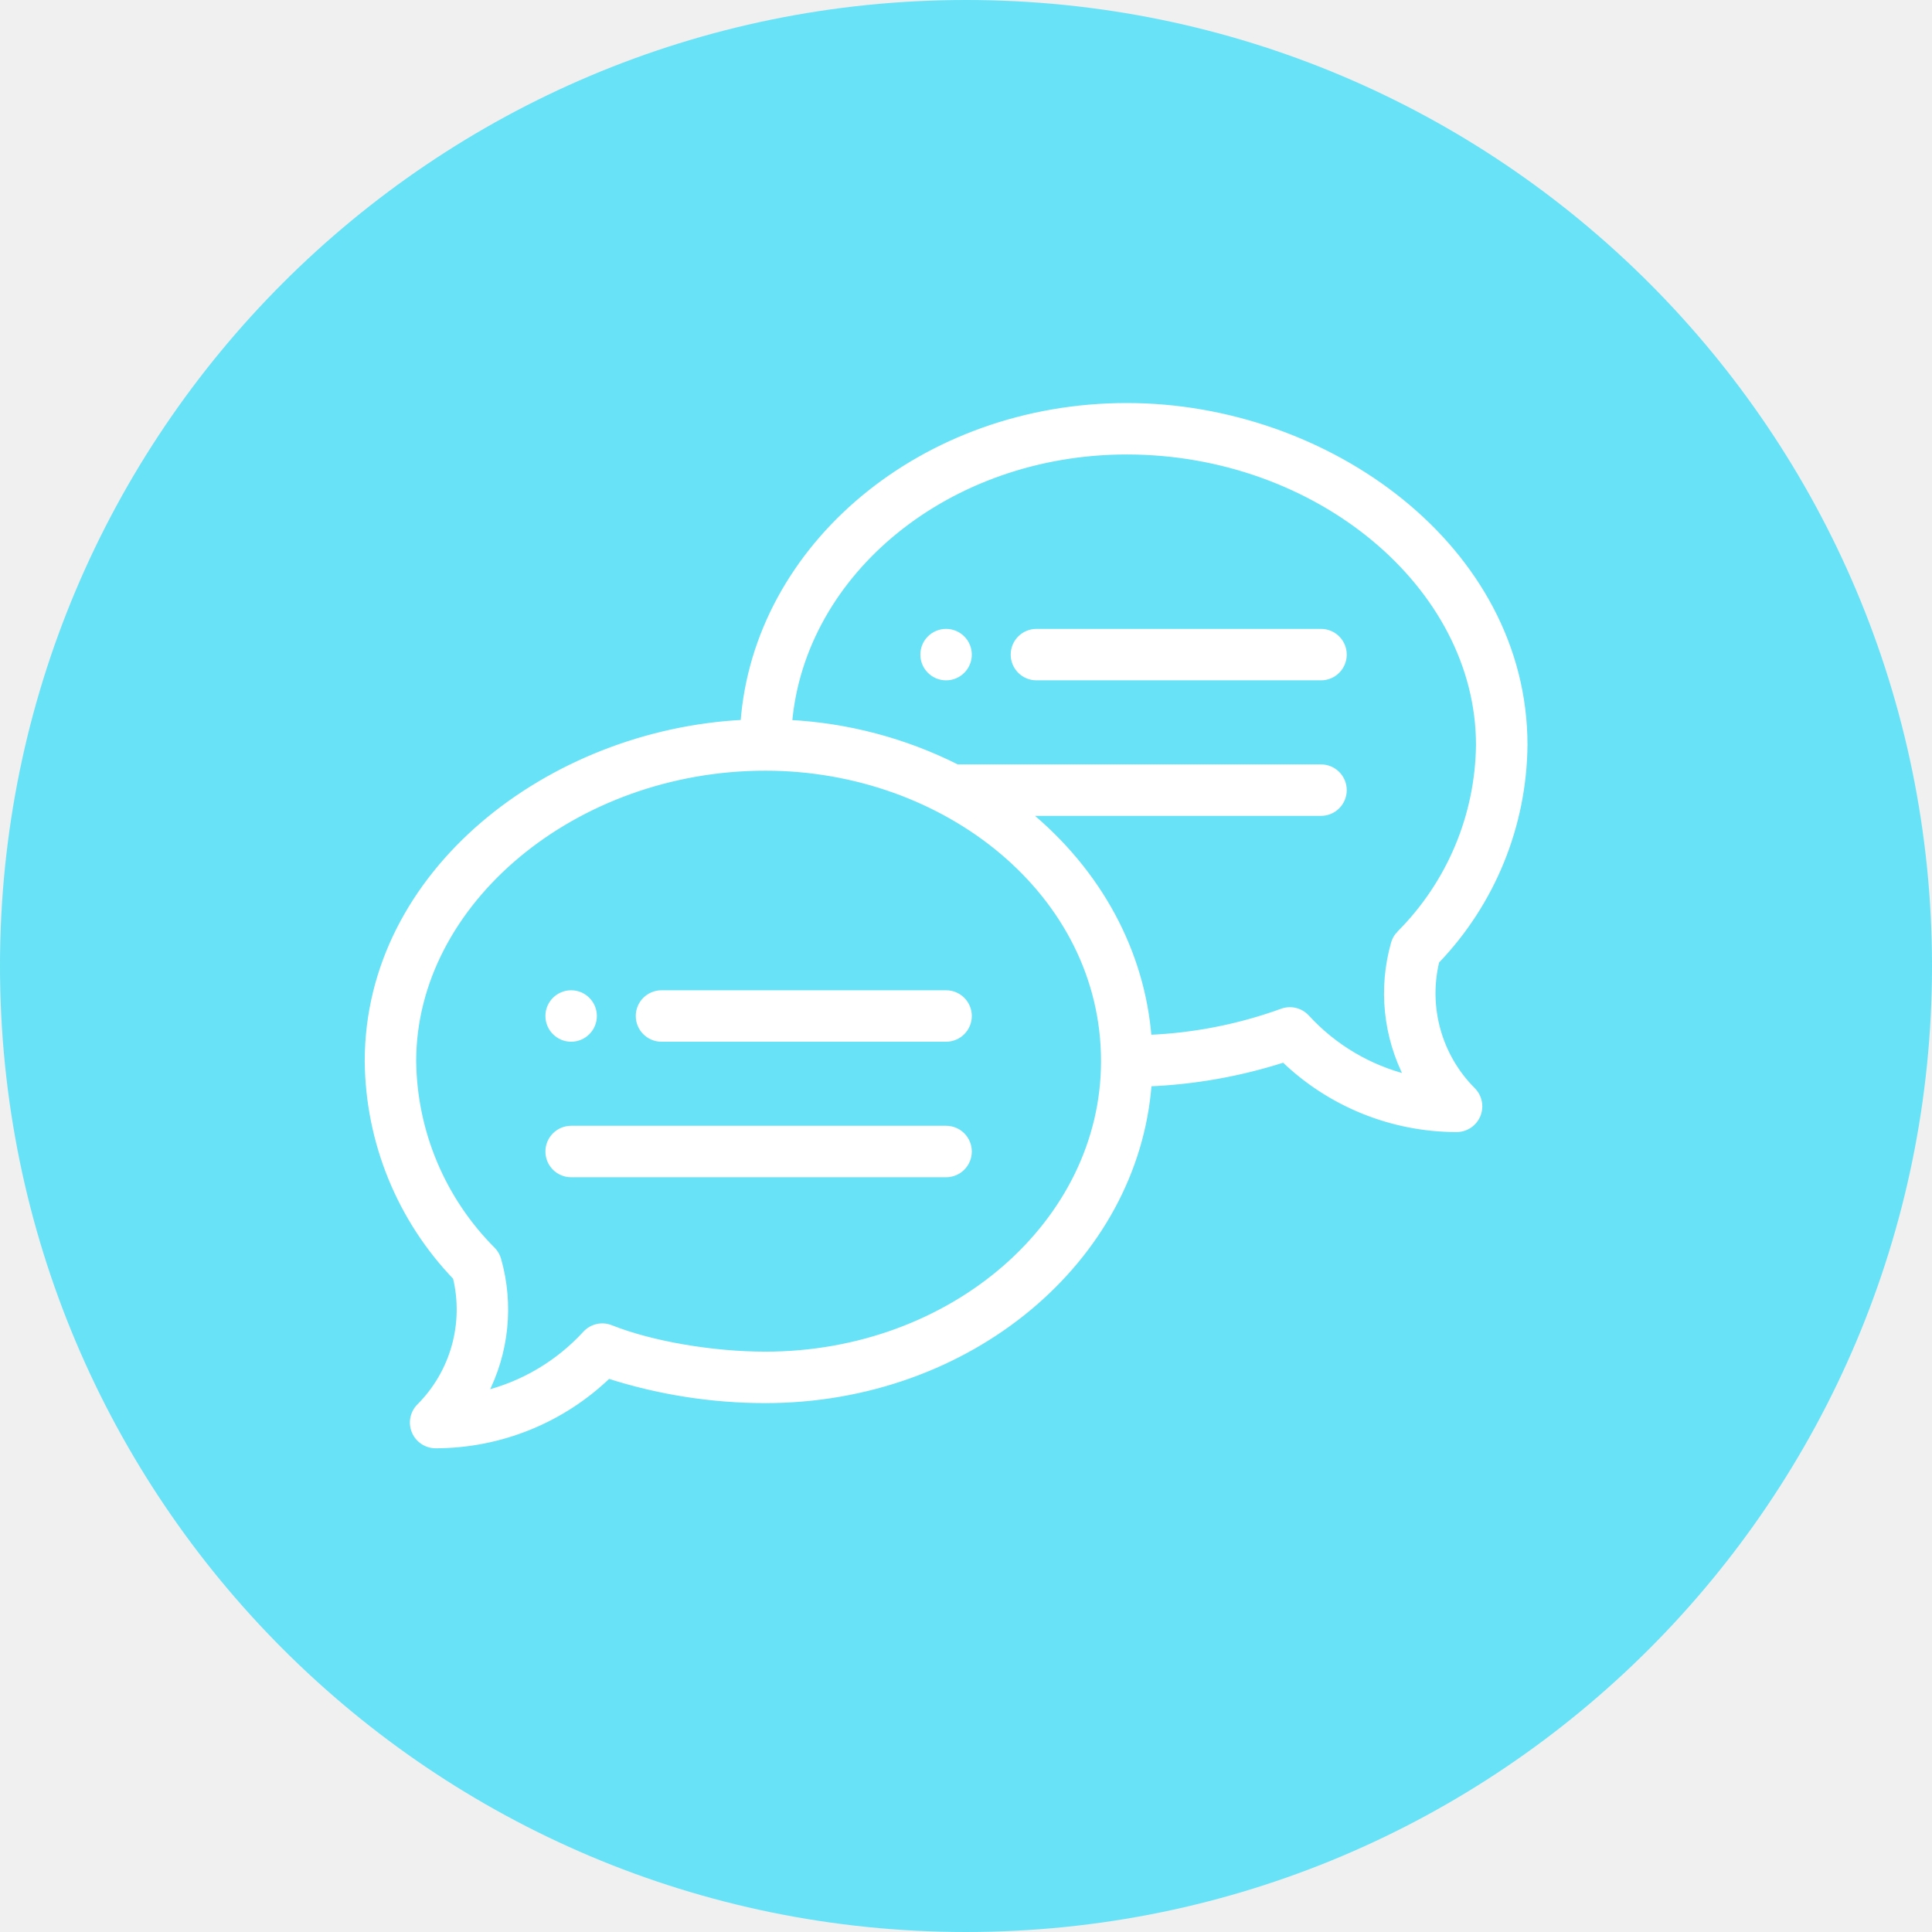
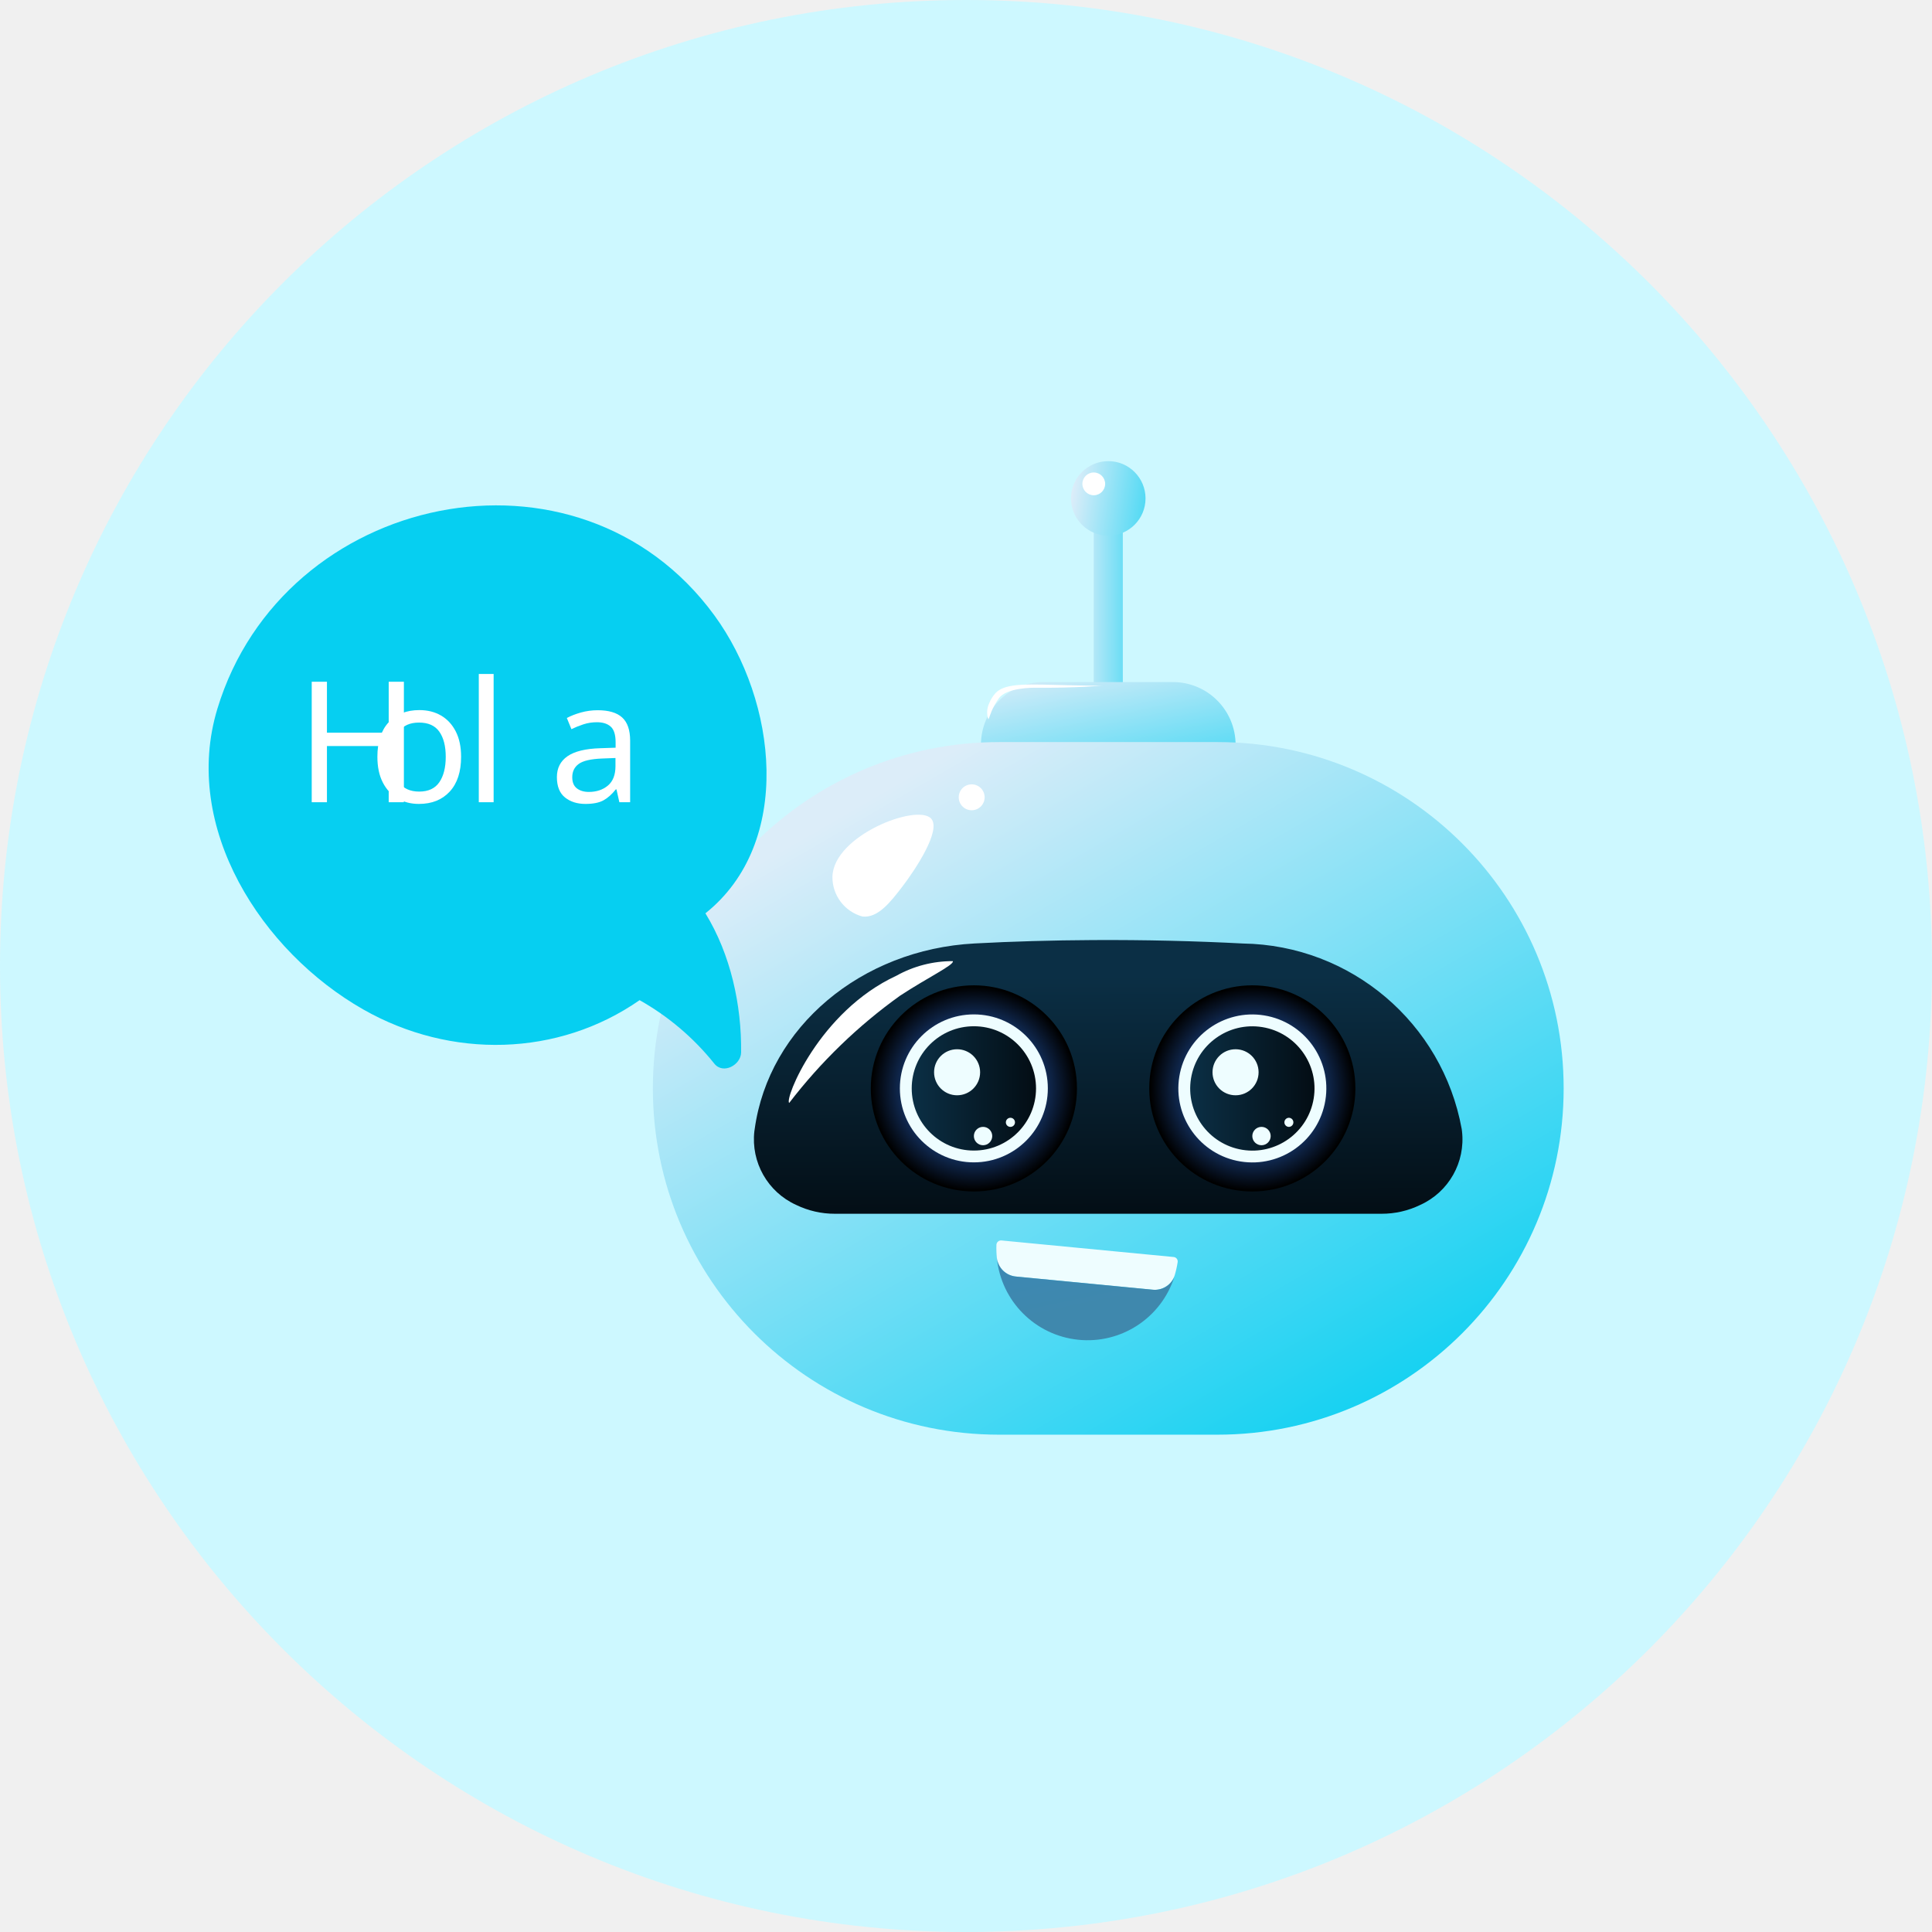
- <svg xmlns="http://www.w3.org/2000/svg" width="307" height="307" viewBox="0 0 307 307">
-   <g id="Grupo_200" data-name="Grupo 200" transform="translate(-261.245 -660)">
-     <circle id="Elipse_34" data-name="Elipse 34" cx="153.5" cy="153.5" r="153.5" transform="translate(261.245 660)" fill="#68e2f6" />
-     <g id="chat" transform="translate(319.7 724.54)">
-       <path id="Trazado_56" data-name="Trazado 56" d="M249.589,100a3.589,3.589,0,1,0,3.589,3.589A3.59,3.59,0,0,0,249.589,100Zm0,0" transform="translate(-157.709 -64.109)" fill="#fff" stroke="#fff" stroke-width="1" />
-       <path id="Trazado_57" data-name="Trazado 57" d="M83.589,267.178A3.589,3.589,0,1,0,80,263.589,3.591,3.591,0,0,0,83.589,267.178Zm0,0" transform="translate(-51.288 -166.684)" fill="#fff" stroke="#fff" stroke-width="1" />
-       <path id="Trazado_58" data-name="Trazado 58" d="M120.593,0C88.281,0,61.761,22.277,59.71,50.338,28.938,51.881,0,74.07,0,104.083a50.152,50.152,0,0,0,14,34.323A21.828,21.828,0,0,1,8.23,158.97a3.589,3.589,0,0,0,2.538,6.127A39.59,39.59,0,0,0,38.2,154.01a81.788,81.788,0,0,0,24.971,3.909c32.307,0,58.824-22.272,60.881-50.327a80.7,80.7,0,0,0,21.515-3.829,39.59,39.59,0,0,0,27.43,11.087,3.589,3.589,0,0,0,2.538-6.127,21.827,21.827,0,0,1-5.768-20.564,50.152,50.152,0,0,0,14-34.323C183.76,22.651,152.593,0,120.593,0ZM63.168,150.74c-8.471,0-18.123-1.663-24.589-4.235a3.589,3.589,0,0,0-3.976.911,32.384,32.384,0,0,1-16.107,9.559,29.026,29.026,0,0,0,2.188-21.362,3.582,3.582,0,0,0-.878-1.517A43.131,43.131,0,0,1,7.178,104.083c0-25.292,25.639-46.658,55.989-46.658C91.827,57.425,117,77.354,117,104.083c0,25.728-24.15,46.658-53.836,46.658ZM163.954,83.849a3.6,3.6,0,0,0-.878,1.517,29.026,29.026,0,0,0,2.188,21.362,32.374,32.374,0,0,1-16.107-9.559,3.592,3.592,0,0,0-3.976-.911,70.7,70.7,0,0,1-21.145,4.146c-1.049-13.573-7.819-26.329-19.394-35.8h46.815a3.589,3.589,0,1,0,0-7.178H93.617a66.938,66.938,0,0,0-26.711-7.073C68.969,26.246,92.26,7.178,120.593,7.178c30.35,0,55.989,21.366,55.989,46.658a43.13,43.13,0,0,1-12.628,30.014Zm0,0" transform="translate(0 0)" fill="#fff" stroke="#fff" stroke-width="1" />
-       <path id="Trazado_59" data-name="Trazado 59" d="M168.811,260H123.589a3.589,3.589,0,0,0,0,7.178h45.222a3.589,3.589,0,1,0,0-7.178Zm0,0" transform="translate(-76.931 -166.684)" fill="#fff" stroke="#fff" stroke-width="1" />
-       <path id="Trazado_60" data-name="Trazado 60" d="M143.168,320H83.589a3.589,3.589,0,1,0,0,7.178h59.579a3.589,3.589,0,1,0,0-7.178Zm0,0" transform="translate(-51.288 -205.15)" fill="#fff" stroke="#fff" stroke-width="1" />
-       <path id="Trazado_61" data-name="Trazado 61" d="M334.811,100H289.589a3.589,3.589,0,0,0,0,7.178h45.222a3.589,3.589,0,1,0,0-7.178Zm0,0" transform="translate(-183.353 -64.109)" fill="#fff" stroke="#fff" stroke-width="1" />
+ <svg xmlns="http://www.w3.org/2000/svg" xmlns:xlink="http://www.w3.org/1999/xlink" id="Capa_1" data-name="Capa 1" viewBox="0 0 870.94 870.94">
+   <defs>
+     <style>.cls-1{fill:#cdf8ff;}.cls-2{fill:url(#Degradado_sin_nombre_2);}.cls-3{fill:url(#Degradado_sin_nombre_3);}.cls-4{fill:url(#Degradado_sin_nombre_19);}.cls-5{fill:url(#Degradado_sin_nombre_5);}.cls-6{fill:url(#Degradado_sin_nombre_6);}.cls-7{fill:#eefdff;}.cls-8{fill:url(#Degradado_sin_nombre_7);}.cls-9{fill:url(#Degradado_sin_nombre_8);}.cls-10{fill:url(#Degradado_sin_nombre_9);}.cls-11{fill:url(#Degradado_sin_nombre_10);}.cls-12,.cls-15{fill:#fff;}.cls-13{fill:url(#Degradado_sin_nombre_11);}.cls-14{fill:#06cff1;}.cls-15{font-size:76.07px;font-family:BeautyandtheBeast, Beauty and the Beast;}.cls-16{letter-spacing:0.02em;}.cls-17{letter-spacing:0.09em;}</style>
+     <linearGradient id="Degradado_sin_nombre_2" x1="341.41" y1="-52.88" x2="304.14" y2="-53.71" gradientTransform="translate(166.38 643.63) scale(1.05 6.93)" gradientUnits="userSpaceOnUse">
+       <stop offset="0" stop-color="#06cff1" />
+       <stop offset="1" stop-color="#dcedf9" />
+     </linearGradient>
+     <linearGradient id="Degradado_sin_nombre_3" x1="-50.63" y1="-5.77" x2="-58.19" y2="-23.09" gradientTransform="translate(1005.87 405.33) scale(9.24 4.55)" xlink:href="#Degradado_sin_nombre_2" />
+     <linearGradient id="Degradado_sin_nombre_19" x1="-84.48" y1="-76.62" x2="-92.86" y2="-87.63" gradientTransform="translate(3446.39 2570.57) scale(33.05 25.13)" xlink:href="#Degradado_sin_nombre_2" />
+     <linearGradient id="Degradado_sin_nombre_5" x1="-85.32" y1="-43.37" x2="-85.42" y2="-54.51" gradientTransform="translate(2694.04 981.35) scale(25.71 9.93)" gradientUnits="userSpaceOnUse">
+       <stop offset="0" stop-color="#030d14" />
+       <stop offset="1" stop-color="#0b2f45" />
+     </linearGradient>
+     <radialGradient id="Degradado_sin_nombre_6" cx="-169.42" cy="-30.9" r="6.15" gradientTransform="matrix(-7.48, 0, 0, 7.48, -702.71, 721.82)" gradientUnits="userSpaceOnUse">
+       <stop offset="0.13" stop-color="#3280fc" />
+       <stop offset="1" />
+     </radialGradient>
+     <linearGradient id="Degradado_sin_nombre_7" x1="14.7" y1="17.56" x2="2.28" y2="17.56" gradientTransform="translate(636.58 440.18) rotate(80.78) scale(4.51)" xlink:href="#Degradado_sin_nombre_5" />
+     <radialGradient id="Degradado_sin_nombre_8" cx="-51.01" cy="-30.9" r="6.15" gradientTransform="translate(820.58 721.82) scale(7.48)" xlink:href="#Degradado_sin_nombre_6" />
+     <linearGradient id="Degradado_sin_nombre_9" x1="-10.89" y1="17.56" x2="-23.32" y2="17.56" gradientTransform="translate(516.16 411.46) scale(4.51)" xlink:href="#Degradado_sin_nombre_5" />
+     <linearGradient id="Degradado_sin_nombre_10" x1="73.94" y1="9.12" x2="54.69" y2="6.32" gradientTransform="translate(335.51 205.22) scale(2.7)" xlink:href="#Degradado_sin_nombre_2" />
+     <linearGradient id="Degradado_sin_nombre_11" x1="-34.06" y1="111.96" x2="-46.51" y2="84.97" gradientTransform="translate(718.05 254.71) scale(6.44 2.97)" gradientUnits="userSpaceOnUse">
+       <stop offset="0" stop-color="#3f88ad" />
+       <stop offset="1" stop-color="#3487c4" />
+     </linearGradient>
+   </defs>
+   <circle id="Elipse_35" data-name="Elipse 35" class="cls-1" cx="435.47" cy="435.47" r="435.47" />
+   <g id="Grupo_190" data-name="Grupo 190">
+     <rect id="Rectángulo_1" data-name="Rectángulo 1" class="cls-2" x="493.05" y="230.43" width="13.11" height="86.06" />
+     <path id="Rectángulo_2" data-name="Rectángulo 2" class="cls-3" d="M470.51,307.47h58.2A28.28,28.28,0,0,1,557,335.75h0A28.27,28.27,0,0,1,528.71,364h-58.2a28.25,28.25,0,0,1-28.3-28.22v-.05h0a28.27,28.27,0,0,1,28.25-28.28Z" />
+     <path id="Rectángulo_3" data-name="Rectángulo 3" class="cls-4" d="M450.42,334.52h98.36A156.11,156.11,0,0,1,704.89,490.63h0A156.11,156.11,0,0,1,548.78,646.75H450.42A156.11,156.11,0,0,1,294.31,490.63h0A156.11,156.11,0,0,1,450.42,334.52Z" />
+     <path id="Trazado_4" data-name="Trazado 4" class="cls-5" d="M358.88,543.16h0a39.69,39.69,0,0,0,17.52,4H622.82a39.6,39.6,0,0,0,17.46-4h0a32.39,32.39,0,0,0,18.78-33.22l-.13-1a101.81,101.81,0,0,0-98.6-83.61c-21.5-1.12-44.06-1.68-67.6-1.55q-27.68.15-53.41,1.53C388.3,428,346.55,463,340.21,509l-.15,1A32.42,32.42,0,0,0,358.88,543.16Z" />
+     <g id="Grupo_8" data-name="Grupo 8">
+       <circle id="Elipse_11" data-name="Elipse 11" class="cls-6" cx="564.54" cy="490.65" r="46.47" />
+       <g id="Grupo_3" data-name="Grupo 3">
+         <circle id="Elipse_12" data-name="Elipse 12" class="cls-7" cx="564.53" cy="490.64" r="33.35" transform="translate(-10.2 969.29) rotate(-80.78)" />
+       </g>
+       <g id="Grupo_4" data-name="Grupo 4">
+         <circle id="Elipse_13" data-name="Elipse 13" class="cls-8" cx="564.54" cy="490.65" r="28.02" transform="translate(-10.21 969.31) rotate(-80.78)" />
+       </g>
+       <g id="Grupo_5" data-name="Grupo 5">
+         <path id="Trazado_5" data-name="Trazado 5" class="cls-7" d="M546.6,483.38A10.37,10.37,0,0,0,557,493.75h0a10.37,10.37,0,0,0,10.37-10.37h0A10.37,10.37,0,0,0,557,473h0A10.37,10.37,0,0,0,546.6,483.38Z" />
+       </g>
+       <g id="Grupo_6" data-name="Grupo 6">
+         <circle id="Elipse_14" data-name="Elipse 14" class="cls-7" cx="568.68" cy="512.13" r="4.14" />
+       </g>
+       <g id="Grupo_7" data-name="Grupo 7">
+         <path id="Trazado_6" data-name="Trazado 6" class="cls-7" d="M579,505.92A2.05,2.05,0,0,0,581,508h0a2.05,2.05,0,0,0,2.05-2.05h0a2.05,2.05,0,0,0-2.05-2.06h0A2.06,2.06,0,0,0,579,505.92Z" />
+       </g>
    </g>
+     <g id="Grupo_14" data-name="Grupo 14">
+       <circle id="Elipse_15" data-name="Elipse 15" class="cls-9" cx="439.02" cy="490.65" r="46.47" />
+       <g id="Grupo_9" data-name="Grupo 9">
+         <circle id="Elipse_16" data-name="Elipse 16" class="cls-7" cx="439.01" cy="490.64" r="33.35" />
+       </g>
+       <g id="Grupo_10" data-name="Grupo 10">
+         <circle id="Elipse_17" data-name="Elipse 17" class="cls-10" cx="439.02" cy="490.65" r="28.02" />
+       </g>
+       <g id="Grupo_11" data-name="Grupo 11">
+         <path id="Trazado_7" data-name="Trazado 7" class="cls-7" d="M421.08,483.38a10.37,10.37,0,0,0,10.37,10.37h0a10.37,10.37,0,0,0,10.38-10.37h0A10.37,10.37,0,0,0,431.45,473h0a10.37,10.37,0,0,0-10.37,10.37Z" />
+       </g>
+       <g id="Grupo_12" data-name="Grupo 12">
+         <circle id="Elipse_18" data-name="Elipse 18" class="cls-7" cx="443.16" cy="512.13" r="4.14" />
+       </g>
+       <g id="Grupo_13" data-name="Grupo 13">
+         <path id="Trazado_8" data-name="Trazado 8" class="cls-7" d="M453.44,505.92A2.05,2.05,0,0,0,455.5,508h0a2.05,2.05,0,0,0,2.05-2.05h0a2.05,2.05,0,0,0-2.05-2.06h0A2.06,2.06,0,0,0,453.44,505.92Z" />
+       </g>
+     </g>
+     <path id="Trazado_9" data-name="Trazado 9" class="cls-11" d="M482.81,224.68a16.79,16.79,0,0,0,16.8,16.79h0a16.79,16.79,0,0,0,16.79-16.79h0a16.8,16.8,0,0,0-16.79-16.8h0A16.8,16.8,0,0,0,482.81,224.68Z" />
+     <path id="Trazado_10" data-name="Trazado 10" class="cls-12" d="M487.93,218.13a5.14,5.14,0,0,0,5.14,5.13h0a5.13,5.13,0,0,0,5.13-5.13h0a5.14,5.14,0,0,0-5.13-5.14h0A5.14,5.14,0,0,0,487.93,218.13Z" />
+     <path id="Trazado_11" data-name="Trazado 11" class="cls-12" d="M375.26,395.17a18.37,18.37,0,0,0,13.54,18c6.87.75,12.41-6.21,18-13.52s17.79-25.48,12.92-30.67C413.29,362.17,375.76,376.65,375.26,395.17Z" />
+     <circle id="Elipse_19" data-name="Elipse 19" class="cls-12" cx="438.03" cy="359.42" r="5.84" />
+     <path id="Trazado_12" data-name="Trazado 12" class="cls-12" d="M355.77,497.2a236.31,236.31,0,0,1,50-48.36c12.33-8.11,24.49-13.89,23.77-15.56a51.66,51.66,0,0,0-25.4,6.55C369.17,456,353.54,495.62,355.77,497.2Z" />
+     <path id="Trazado_13" data-name="Trazado 13" class="cls-12" d="M445.51,324.2c.42,0,.69-2.39,2.73-6.16a34.56,34.56,0,0,1,2.06-3.27c3.52-4.85,15.4-4.74,16.43-4.74,18.64.16,30.55-1,30.55-.9s-8.7-.1-15.11-.22c-18-.37-28.76-1.33-33.36,3.49a15.48,15.48,0,0,0-2.88,4.61A9.68,9.68,0,0,0,445.51,324.2Z" />
+     <path id="Trazado_14" data-name="Trazado 14" class="cls-7" d="M449.39,567.15a9.48,9.48,0,0,0,8.61,8.31l61.55,5.94a9.48,9.48,0,0,0,10-6.52,42,42,0,0,0,1.33-5.88,2,2,0,0,0-1.84-2.35l-77.63-7.46a2.07,2.07,0,0,0-2.22,1.88v0A43.34,43.34,0,0,0,449.39,567.15Z" />
+     <path id="Trazado_15" data-name="Trazado 15" class="cls-13" d="M449.39,567.15a41.08,41.08,0,0,0,80,8.48,9.51,9.51,0,0,1-9.79,5.76l-61.62-5.93A9.52,9.52,0,0,1,449.39,567.15Z" />
  </g>
+   <path class="cls-14" d="M322,479.47a116,116,0,0,0-33.67-28.6c-36.66,25.52-85,26.7-124.53,4.21C117.93,429,81.76,373,98,319.5c29.64-97.69,162.64-126,224-42.15,28.37,38.74,35.73,102.66-4,134.37,11.39,18.56,16.34,41.33,16.09,62.74C334,480.09,326,484.49,322,479.47Z" />
+   <path class="cls-14" d="M253.06,237.52c32.48,9.84,65,35.85,74.88,69.45a2,2,0,0,1-.27,1.76l.09.07a.51.51,0,0,1-.72.72,1,1,0,0,0-.08-.11,2.17,2.17,0,0,1-3.2-.68c-16.82-30.84-37.91-54.16-72.45-64.85C247.27,242.63,249,236.28,253.06,237.52Z" />
+   <path class="cls-14" d="M237.28,232.71c6.57,0,6.58,10.2,0,10.2S230.7,232.71,237.28,232.71Z" />
+   <text class="cls-15" transform="translate(133.15 361.64)">H<tspan class="cls-16" x="32.79" y="0">o</tspan>
+     <tspan class="cls-17" x="76.22" y="0">l</tspan>
+     <tspan x="114.4" y="0">a</tspan>
+   </text>
</svg>
